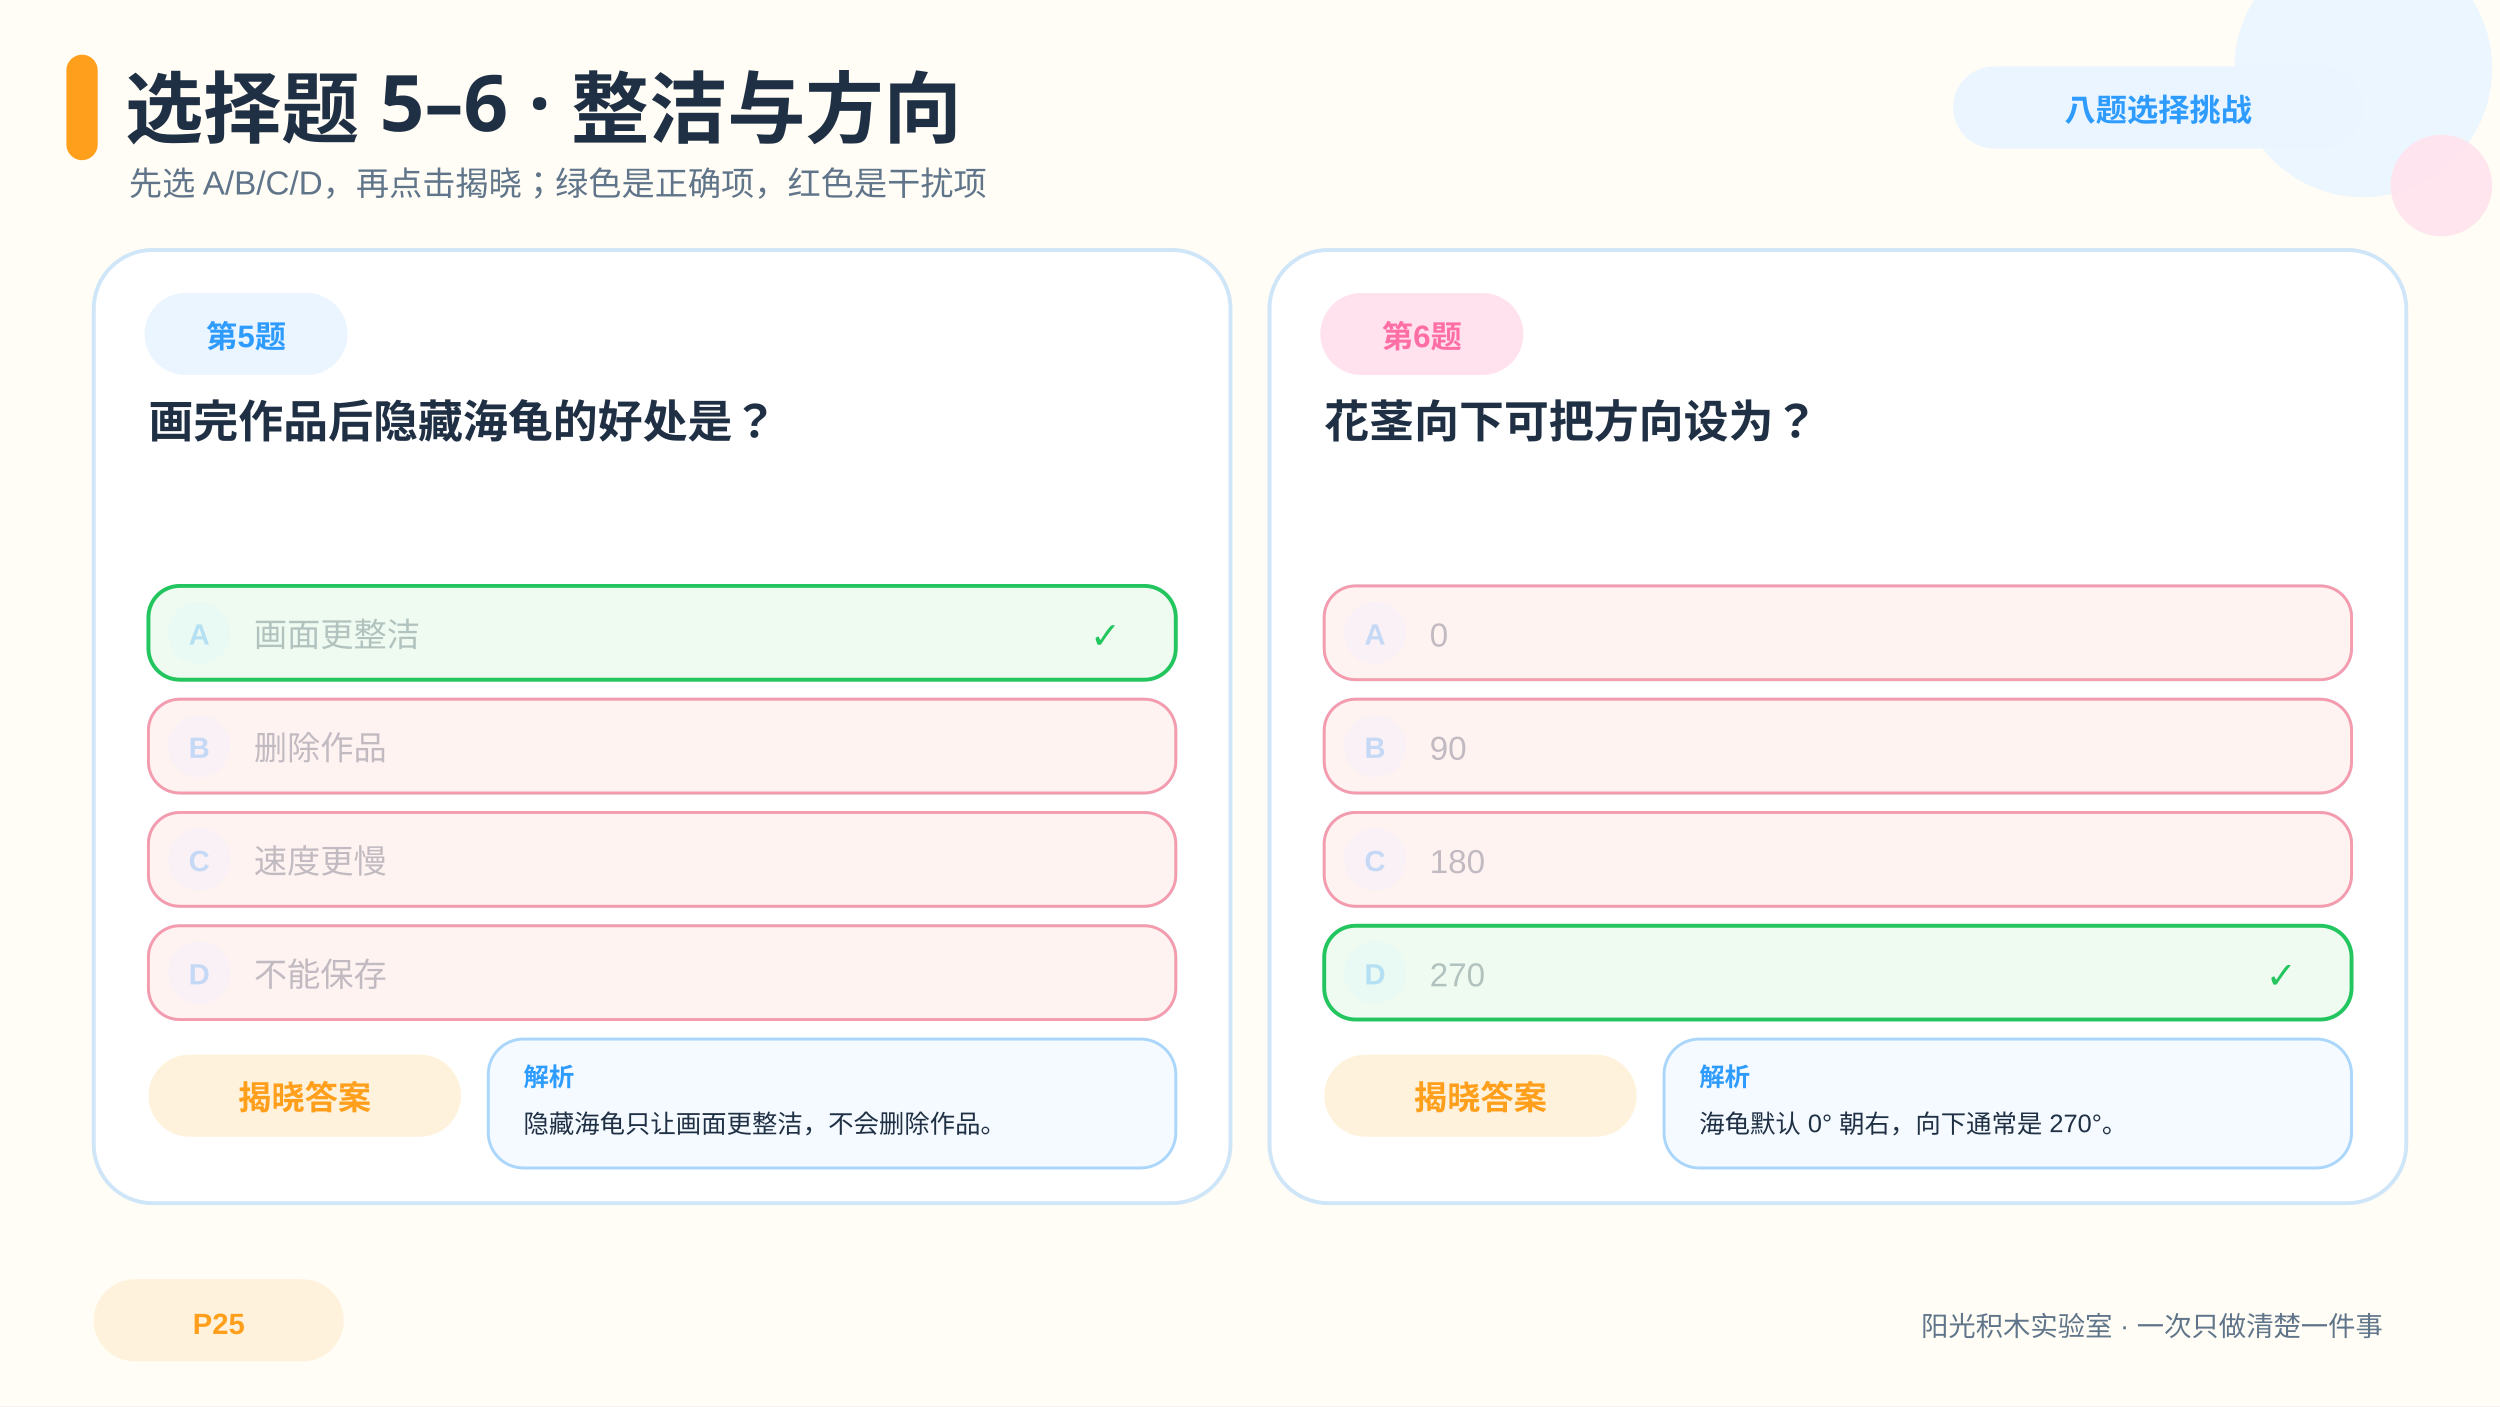
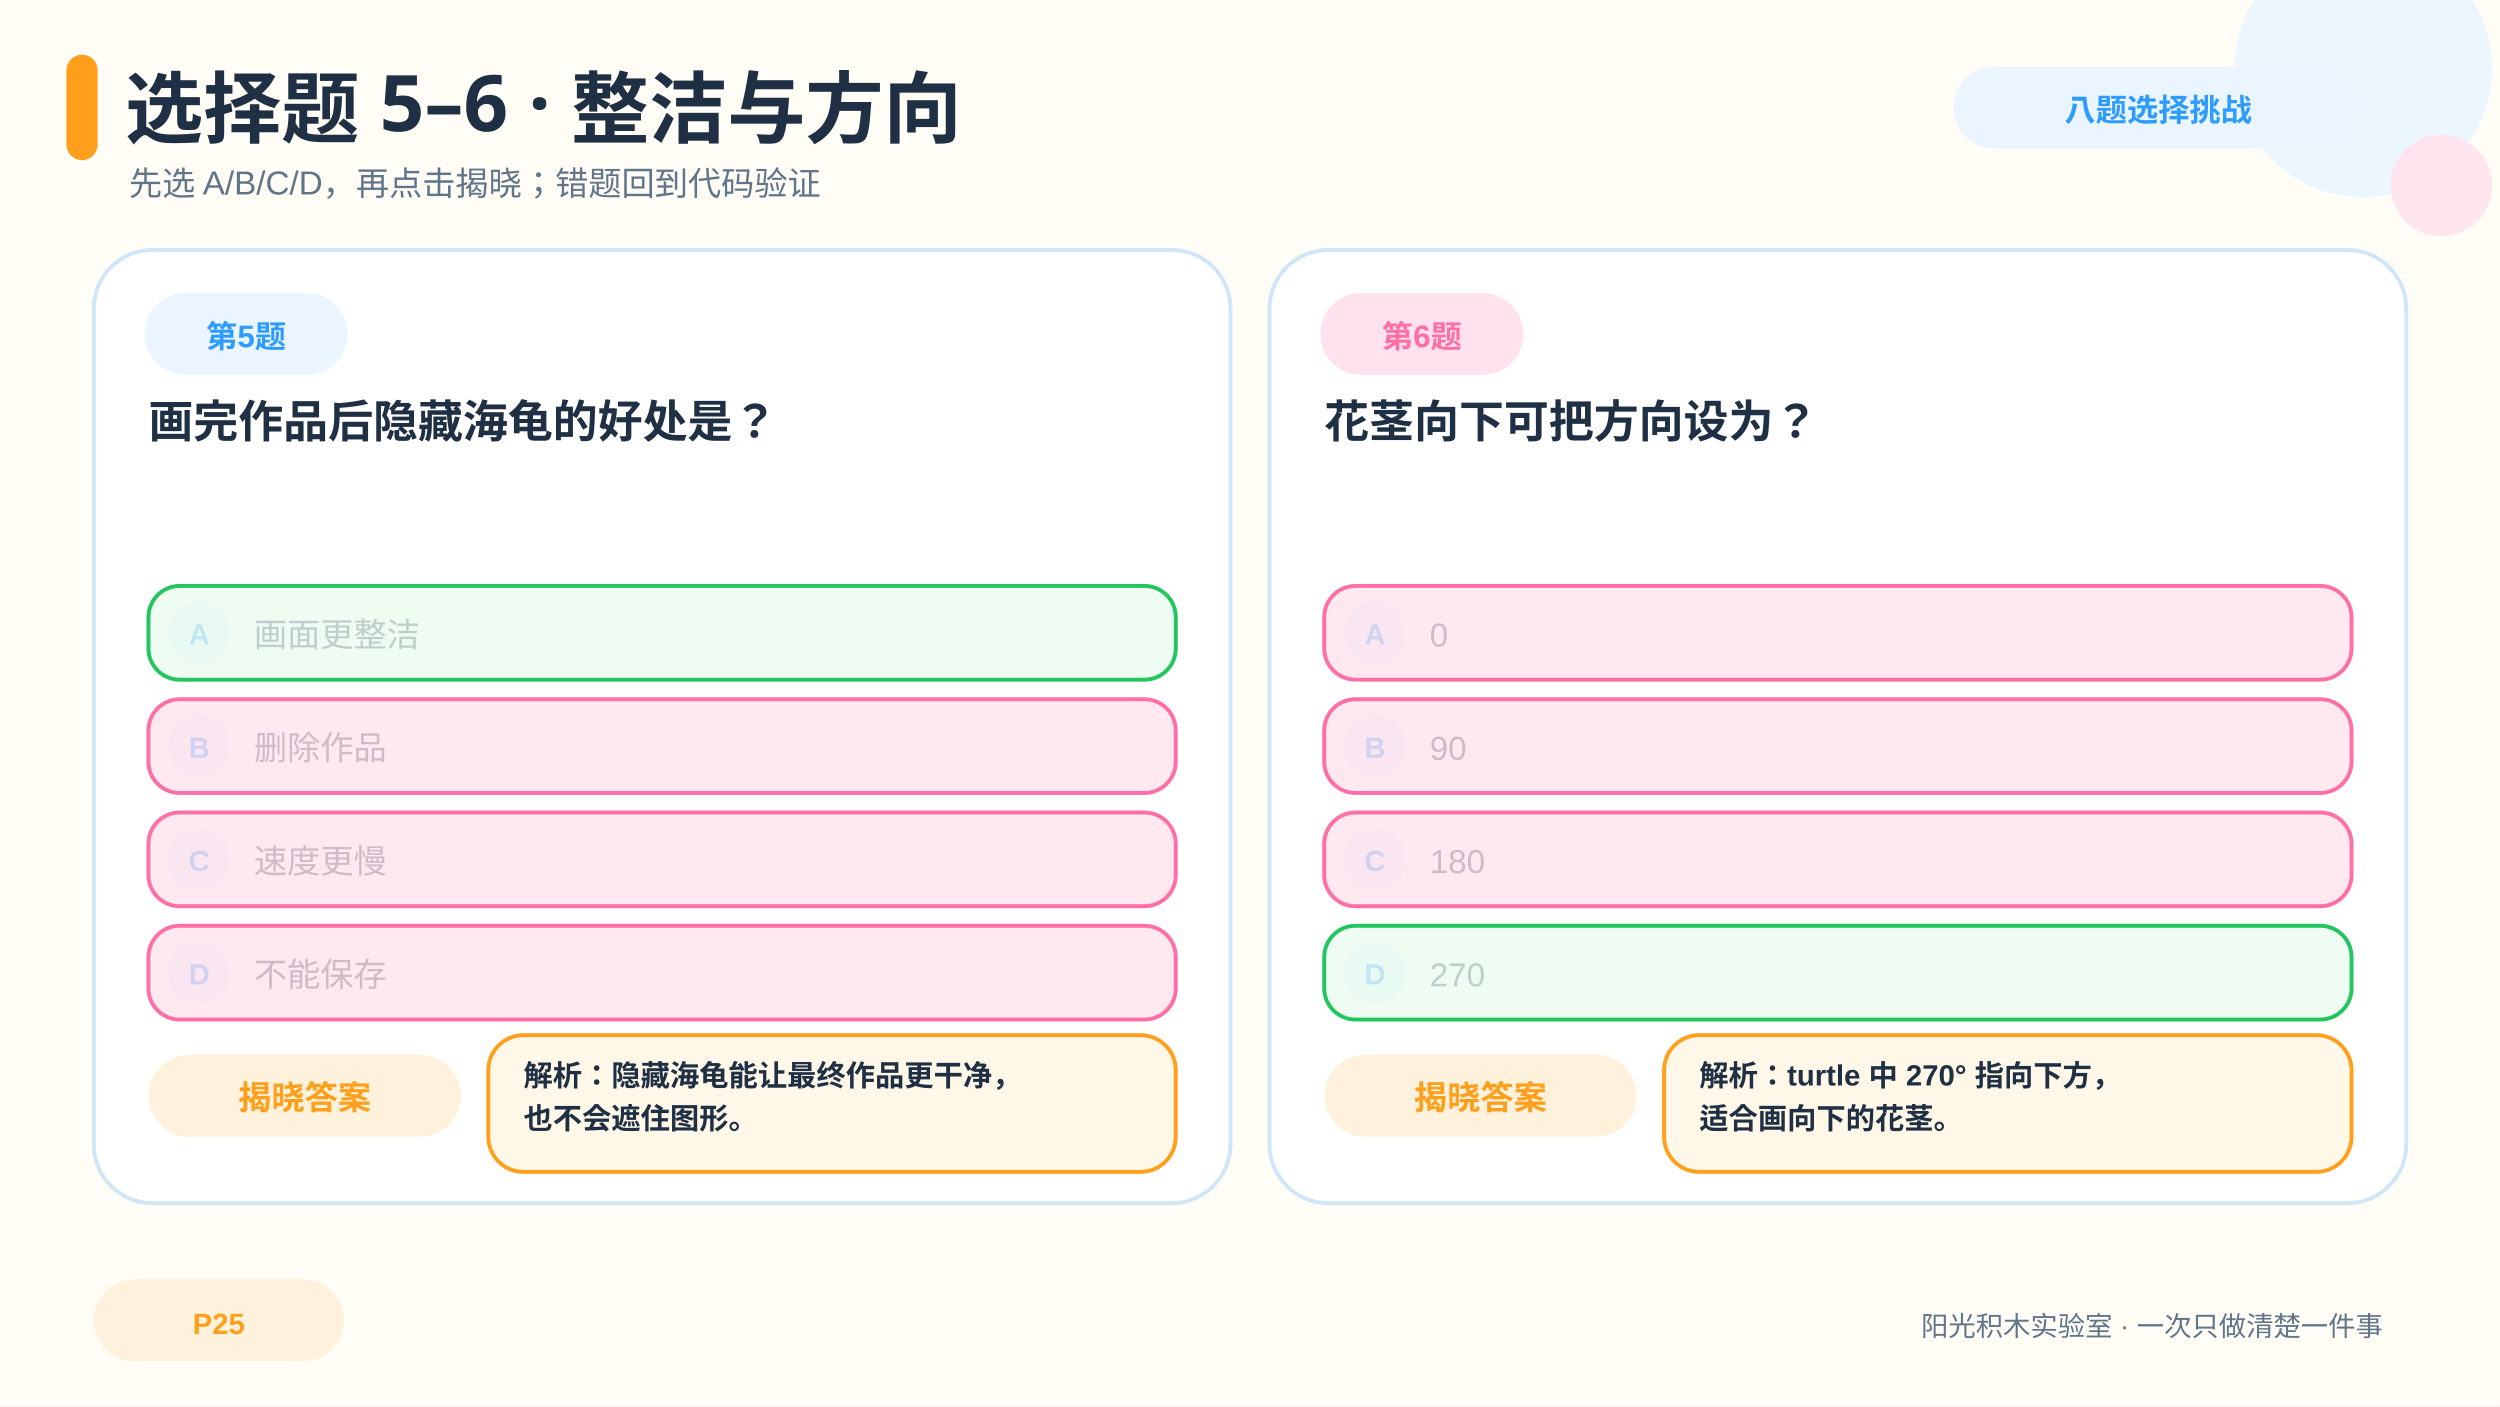
<svg xmlns="http://www.w3.org/2000/svg" viewBox="0 0 1280 720" data-pptx-page-role="content" font-family="Microsoft YaHei, Arial, sans-serif">
-   <rect x="0" y="0" width="1280" height="720" fill="#FFFDF5" id="page-bg" />
+   <rect x="0" y="0" width="1280" height="720" rx="0" fill="#FFFDF5" id="page-bg" />
  <circle cx="1210" cy="35" r="66" fill="#EAF5FF" opacity="0.9" />
  <circle cx="1250" cy="95" r="26" fill="#FFE2ED" opacity="0.9" />
  <rect x="34" y="28" width="16" height="54" rx="8" fill="#FF9F1C" />
-   <text x="64" y="70" font-family="YouYuan, Microsoft YaHei, sans-serif" font-size="40" font-weight="700" fill="#203044">选择题 5–6 · 整洁与方向</text>
-   <text x="66" y="100" font-size="17" fill="#60758A">先选 A/B/C/D，再点击揭晓；绿色是正确项，红色是干扰项</text>
+   <text x="64" y="70" font-family="YouYuan, Microsoft YaHei, sans-serif" font-size="40" font-weight="700" fill="#203044" text-anchor="start">选择题 5–6 · 整洁与方向</text>
+   <text x="66" y="100" font-family="Microsoft YaHei, Arial, sans-serif" font-size="17" font-weight="400" fill="#60758A" text-anchor="start">先选 A/B/C/D，再点击揭晓；错题回到代码验证</text>
  <rect x="1000" y="34" width="210" height="42" rx="21" fill="#EAF5FF" />
-   <text x="1105" y="62" font-size="16" font-weight="700" fill="#2E9BFF" text-anchor="middle">八题选择挑战</text>
+   <text x="1105.0" y="62" font-family="Microsoft YaHei, Arial, sans-serif" font-size="16" font-weight="700" fill="#2E9BFF" text-anchor="middle">八题选择挑战</text>
  <rect x="48" y="655" width="128" height="42" rx="21" fill="#FFF2DC" />
-   <text x="112" y="683" font-size="15" font-weight="700" fill="#FF9F1C" text-anchor="middle">P25</text>
+   <text x="112.0" y="683" font-family="Microsoft YaHei, Arial, sans-serif" font-size="15" font-weight="700" fill="#FF9F1C" text-anchor="middle">P25</text>
  <rect x="48" y="128" width="582" height="488" rx="30" fill="#FFFFFF" stroke="#CFE5F8" stroke-width="2" />
  <rect x="74" y="150" width="104" height="42" rx="21" fill="#EAF5FF" />
-   <text x="126" y="178" font-size="16" font-weight="700" fill="#2E9BFF" text-anchor="middle">第5题</text>
-   <text x="76" y="224" font-size="23" font-weight="700" fill="#203044">画完作品后隐藏海龟的好处是？</text>
+   <text x="126.0" y="178" font-family="Microsoft YaHei, Arial, sans-serif" font-size="16" font-weight="700" fill="#2E9BFF" text-anchor="middle">第5题</text>
+   <text x="76" y="224" font-family="Microsoft YaHei, Arial, sans-serif" font-size="23" font-weight="700" fill="#203044" text-anchor="start">
+     <tspan x="76" dy="0">画完作品后隐藏海龟的好处是？</tspan>
+   </text>
  <rect x="76" y="300" width="526" height="48" rx="16" fill="#FFFDF5" stroke="#CFE5F8" stroke-width="1.5" />
  <circle cx="102" cy="324" r="16" fill="#EAF5FF" />
-   <text x="102" y="330" font-size="15" font-weight="700" fill="#2E9BFF" text-anchor="middle">A</text>
-   <text x="130" y="331" font-size="17" fill="#203044">画面更整洁</text>
+   <text x="102" y="330" font-family="Microsoft YaHei, Arial, sans-serif" font-size="15" font-weight="700" fill="#2E9BFF" text-anchor="middle">A</text>
+   <text x="130" y="331" font-family="Microsoft YaHei, Arial, sans-serif" font-size="17" font-weight="400" fill="#203044" text-anchor="start">画面更整洁</text>
  <rect x="76" y="358" width="526" height="48" rx="16" fill="#FFFDF5" stroke="#CFE5F8" stroke-width="1.5" />
  <circle cx="102" cy="382" r="16" fill="#EAF5FF" />
-   <text x="102" y="388" font-size="15" font-weight="700" fill="#2E9BFF" text-anchor="middle">B</text>
-   <text x="130" y="389" font-size="17" fill="#203044">删除作品</text>
+   <text x="102" y="388" font-family="Microsoft YaHei, Arial, sans-serif" font-size="15" font-weight="700" fill="#2E9BFF" text-anchor="middle">B</text>
+   <text x="130" y="389" font-family="Microsoft YaHei, Arial, sans-serif" font-size="17" font-weight="400" fill="#203044" text-anchor="start">删除作品</text>
  <rect x="76" y="416" width="526" height="48" rx="16" fill="#FFFDF5" stroke="#CFE5F8" stroke-width="1.5" />
  <circle cx="102" cy="440" r="16" fill="#EAF5FF" />
-   <text x="102" y="446" font-size="15" font-weight="700" fill="#2E9BFF" text-anchor="middle">C</text>
-   <text x="130" y="447" font-size="17" fill="#203044">速度更慢</text>
+   <text x="102" y="446" font-family="Microsoft YaHei, Arial, sans-serif" font-size="15" font-weight="700" fill="#2E9BFF" text-anchor="middle">C</text>
+   <text x="130" y="447" font-family="Microsoft YaHei, Arial, sans-serif" font-size="17" font-weight="400" fill="#203044" text-anchor="start">速度更慢</text>
  <rect x="76" y="474" width="526" height="48" rx="16" fill="#FFFDF5" stroke="#CFE5F8" stroke-width="1.5" />
  <circle cx="102" cy="498" r="16" fill="#EAF5FF" />
-   <text x="102" y="504" font-size="15" font-weight="700" fill="#2E9BFF" text-anchor="middle">D</text>
-   <text x="130" y="505" font-size="17" fill="#203044">不能保存</text>
+   <text x="102" y="504" font-family="Microsoft YaHei, Arial, sans-serif" font-size="15" font-weight="700" fill="#2E9BFF" text-anchor="middle">D</text>
+   <text x="130" y="505" font-family="Microsoft YaHei, Arial, sans-serif" font-size="17" font-weight="400" fill="#203044" text-anchor="start">不能保存</text>
  <rect x="76" y="540" width="160" height="42" rx="21" fill="#FFF2DC" />
-   <text x="156" y="568" font-size="17" font-weight="700" fill="#FF9F1C" text-anchor="middle">揭晓答案</text>
+   <text x="156.0" y="568" font-family="Microsoft YaHei, Arial, sans-serif" font-size="17" font-weight="700" fill="#FF9F1C" text-anchor="middle">揭晓答案</text>
  <g id="reveal-q5-hit" data-pptx-role="decoration" data-pptx-bounds="0 0 1280 720">
    <rect x="76" y="540" width="160" height="42" rx="20" fill="#FFFFFF" opacity="0.001" />
  </g>
  <g id="state-q5" data-pptx-role="decoration" data-pptx-bounds="0 0 1280 720">
-     <rect x="76" y="300" width="526" height="48" rx="16" fill="#E9FBEF" fill-opacity="0.72" stroke="#22C55E" stroke-width="2" />
-     <rect x="76" y="358" width="526" height="48" rx="16" fill="#FFF0F2" fill-opacity="0.72" stroke="#F59BAE" stroke-width="1.5" />
-     <rect x="76" y="416" width="526" height="48" rx="16" fill="#FFF0F2" fill-opacity="0.72" stroke="#F59BAE" stroke-width="1.5" />
-     <rect x="76" y="474" width="526" height="48" rx="16" fill="#FFF0F2" fill-opacity="0.72" stroke="#F59BAE" stroke-width="1.5" />
-     <text x="574" y="332" font-size="19" font-weight="700" fill="#22C55E" text-anchor="end">✓</text>
-     <rect x="250" y="532" width="352" height="66" rx="18" fill="#F4FAFF" stroke="#A9D6FA" stroke-width="1.5" />
-     <text x="268" y="556" font-size="13" font-weight="700" fill="#2E9BFF">解析</text>
-     <text x="268" y="580" font-size="13" fill="#203044">隐藏海龟只让画面更整洁，不会删除作品。</text>
+     <rect x="76" y="300" width="526" height="48" rx="16" fill="#E9FBEF" fill-opacity="0.78" stroke="#22C55E" stroke-width="2" />
+     <rect x="76" y="358" width="526" height="48" rx="16" fill="#FFE2ED" fill-opacity="0.78" stroke="#FF6FA5" stroke-width="2" />
+     <rect x="76" y="416" width="526" height="48" rx="16" fill="#FFE2ED" fill-opacity="0.78" stroke="#FF6FA5" stroke-width="2" />
+     <rect x="76" y="474" width="526" height="48" rx="16" fill="#FFE2ED" fill-opacity="0.78" stroke="#FF6FA5" stroke-width="2" />
+     <rect x="250" y="530" width="352" height="70" rx="18" fill="#FFF7E8" stroke="#FF9F1C" stroke-width="2" />
+     <text x="268" y="556" font-family="Microsoft YaHei, Arial, sans-serif" font-size="15" font-weight="600" fill="#203044" text-anchor="start">
+       <tspan x="268" dy="0">解析：隐藏海龟能让最终作品更干净，</tspan>
+       <tspan x="268" dy="22">也不会遮住图形。</tspan>
+     </text>
  </g>
  <rect x="650" y="128" width="582" height="488" rx="30" fill="#FFFFFF" stroke="#CFE5F8" stroke-width="2" />
  <rect x="676" y="150" width="104" height="42" rx="21" fill="#FFE2ED" />
-   <text x="728" y="178" font-size="16" font-weight="700" fill="#FF6FA5" text-anchor="middle">第6题</text>
-   <text x="678" y="224" font-size="23" font-weight="700" fill="#203044">花茎向下可把方向设为？</text>
+   <text x="728.0" y="178" font-family="Microsoft YaHei, Arial, sans-serif" font-size="16" font-weight="700" fill="#FF6FA5" text-anchor="middle">第6题</text>
+   <text x="678" y="224" font-family="Microsoft YaHei, Arial, sans-serif" font-size="23" font-weight="700" fill="#203044" text-anchor="start">
+     <tspan x="678" dy="0">花茎向下可把方向设为？</tspan>
+   </text>
  <rect x="678" y="300" width="526" height="48" rx="16" fill="#FFFDF5" stroke="#CFE5F8" stroke-width="1.5" />
  <circle cx="704" cy="324" r="16" fill="#EAF5FF" />
-   <text x="704" y="330" font-size="15" font-weight="700" fill="#2E9BFF" text-anchor="middle">A</text>
-   <text x="732" y="331" font-size="17" fill="#203044">0</text>
+   <text x="704" y="330" font-family="Microsoft YaHei, Arial, sans-serif" font-size="15" font-weight="700" fill="#2E9BFF" text-anchor="middle">A</text>
+   <text x="732" y="331" font-family="Microsoft YaHei, Arial, sans-serif" font-size="17" font-weight="400" fill="#203044" text-anchor="start">0</text>
  <rect x="678" y="358" width="526" height="48" rx="16" fill="#FFFDF5" stroke="#CFE5F8" stroke-width="1.5" />
  <circle cx="704" cy="382" r="16" fill="#EAF5FF" />
-   <text x="704" y="388" font-size="15" font-weight="700" fill="#2E9BFF" text-anchor="middle">B</text>
-   <text x="732" y="389" font-size="17" fill="#203044">90</text>
+   <text x="704" y="388" font-family="Microsoft YaHei, Arial, sans-serif" font-size="15" font-weight="700" fill="#2E9BFF" text-anchor="middle">B</text>
+   <text x="732" y="389" font-family="Microsoft YaHei, Arial, sans-serif" font-size="17" font-weight="400" fill="#203044" text-anchor="start">90</text>
  <rect x="678" y="416" width="526" height="48" rx="16" fill="#FFFDF5" stroke="#CFE5F8" stroke-width="1.5" />
  <circle cx="704" cy="440" r="16" fill="#EAF5FF" />
-   <text x="704" y="446" font-size="15" font-weight="700" fill="#2E9BFF" text-anchor="middle">C</text>
-   <text x="732" y="447" font-size="17" fill="#203044">180</text>
+   <text x="704" y="446" font-family="Microsoft YaHei, Arial, sans-serif" font-size="15" font-weight="700" fill="#2E9BFF" text-anchor="middle">C</text>
+   <text x="732" y="447" font-family="Microsoft YaHei, Arial, sans-serif" font-size="17" font-weight="400" fill="#203044" text-anchor="start">180</text>
  <rect x="678" y="474" width="526" height="48" rx="16" fill="#FFFDF5" stroke="#CFE5F8" stroke-width="1.5" />
  <circle cx="704" cy="498" r="16" fill="#EAF5FF" />
-   <text x="704" y="504" font-size="15" font-weight="700" fill="#2E9BFF" text-anchor="middle">D</text>
-   <text x="732" y="505" font-size="17" fill="#203044">270</text>
+   <text x="704" y="504" font-family="Microsoft YaHei, Arial, sans-serif" font-size="15" font-weight="700" fill="#2E9BFF" text-anchor="middle">D</text>
+   <text x="732" y="505" font-family="Microsoft YaHei, Arial, sans-serif" font-size="17" font-weight="400" fill="#203044" text-anchor="start">270</text>
  <rect x="678" y="540" width="160" height="42" rx="21" fill="#FFF2DC" />
-   <text x="758" y="568" font-size="17" font-weight="700" fill="#FF9F1C" text-anchor="middle">揭晓答案</text>
+   <text x="758.0" y="568" font-family="Microsoft YaHei, Arial, sans-serif" font-size="17" font-weight="700" fill="#FF9F1C" text-anchor="middle">揭晓答案</text>
  <g id="reveal-q6-hit" data-pptx-role="decoration" data-pptx-bounds="0 0 1280 720">
    <rect x="678" y="540" width="160" height="42" rx="20" fill="#FFFFFF" opacity="0.001" />
  </g>
  <g id="state-q6" data-pptx-role="decoration" data-pptx-bounds="0 0 1280 720">
-     <rect x="678" y="300" width="526" height="48" rx="16" fill="#FFF0F2" fill-opacity="0.72" stroke="#F59BAE" stroke-width="1.5" />
-     <rect x="678" y="358" width="526" height="48" rx="16" fill="#FFF0F2" fill-opacity="0.72" stroke="#F59BAE" stroke-width="1.5" />
-     <rect x="678" y="416" width="526" height="48" rx="16" fill="#FFF0F2" fill-opacity="0.72" stroke="#F59BAE" stroke-width="1.5" />
-     <rect x="678" y="474" width="526" height="48" rx="16" fill="#E9FBEF" fill-opacity="0.72" stroke="#22C55E" stroke-width="2" />
-     <text x="1176" y="506" font-size="19" font-weight="700" fill="#22C55E" text-anchor="end">✓</text>
-     <rect x="852" y="532" width="352" height="66" rx="18" fill="#F4FAFF" stroke="#A9D6FA" stroke-width="1.5" />
-     <text x="870" y="556" font-size="13" font-weight="700" fill="#2E9BFF">解析</text>
-     <text x="870" y="580" font-size="13" fill="#203044">海龟默认 0° 朝右，向下通常是 270°。</text>
+     <rect x="678" y="300" width="526" height="48" rx="16" fill="#FFE2ED" fill-opacity="0.78" stroke="#FF6FA5" stroke-width="2" />
+     <rect x="678" y="358" width="526" height="48" rx="16" fill="#FFE2ED" fill-opacity="0.78" stroke="#FF6FA5" stroke-width="2" />
+     <rect x="678" y="416" width="526" height="48" rx="16" fill="#FFE2ED" fill-opacity="0.78" stroke="#FF6FA5" stroke-width="2" />
+     <rect x="678" y="474" width="526" height="48" rx="16" fill="#E9FBEF" fill-opacity="0.78" stroke="#22C55E" stroke-width="2" />
+     <rect x="852" y="530" width="352" height="70" rx="18" fill="#FFF7E8" stroke="#FF9F1C" stroke-width="2" />
+     <text x="870" y="556" font-family="Microsoft YaHei, Arial, sans-serif" font-size="15" font-weight="600" fill="#203044" text-anchor="start">
+       <tspan x="870" dy="0">解析：turtle 中 270° 指向下方，</tspan>
+       <tspan x="870" dy="22">适合画向下的花茎。</tspan>
+     </text>
  </g>
-   <text x="1220" y="684" font-size="14" fill="#60758A" text-anchor="end">阳光积木实验室 · 一次只做清楚一件事</text>
+   <text x="1220" y="684" font-family="Microsoft YaHei, Arial, sans-serif" font-size="14" font-weight="400" fill="#60758A" text-anchor="end">阳光积木实验室 · 一次只做清楚一件事</text>
</svg>
